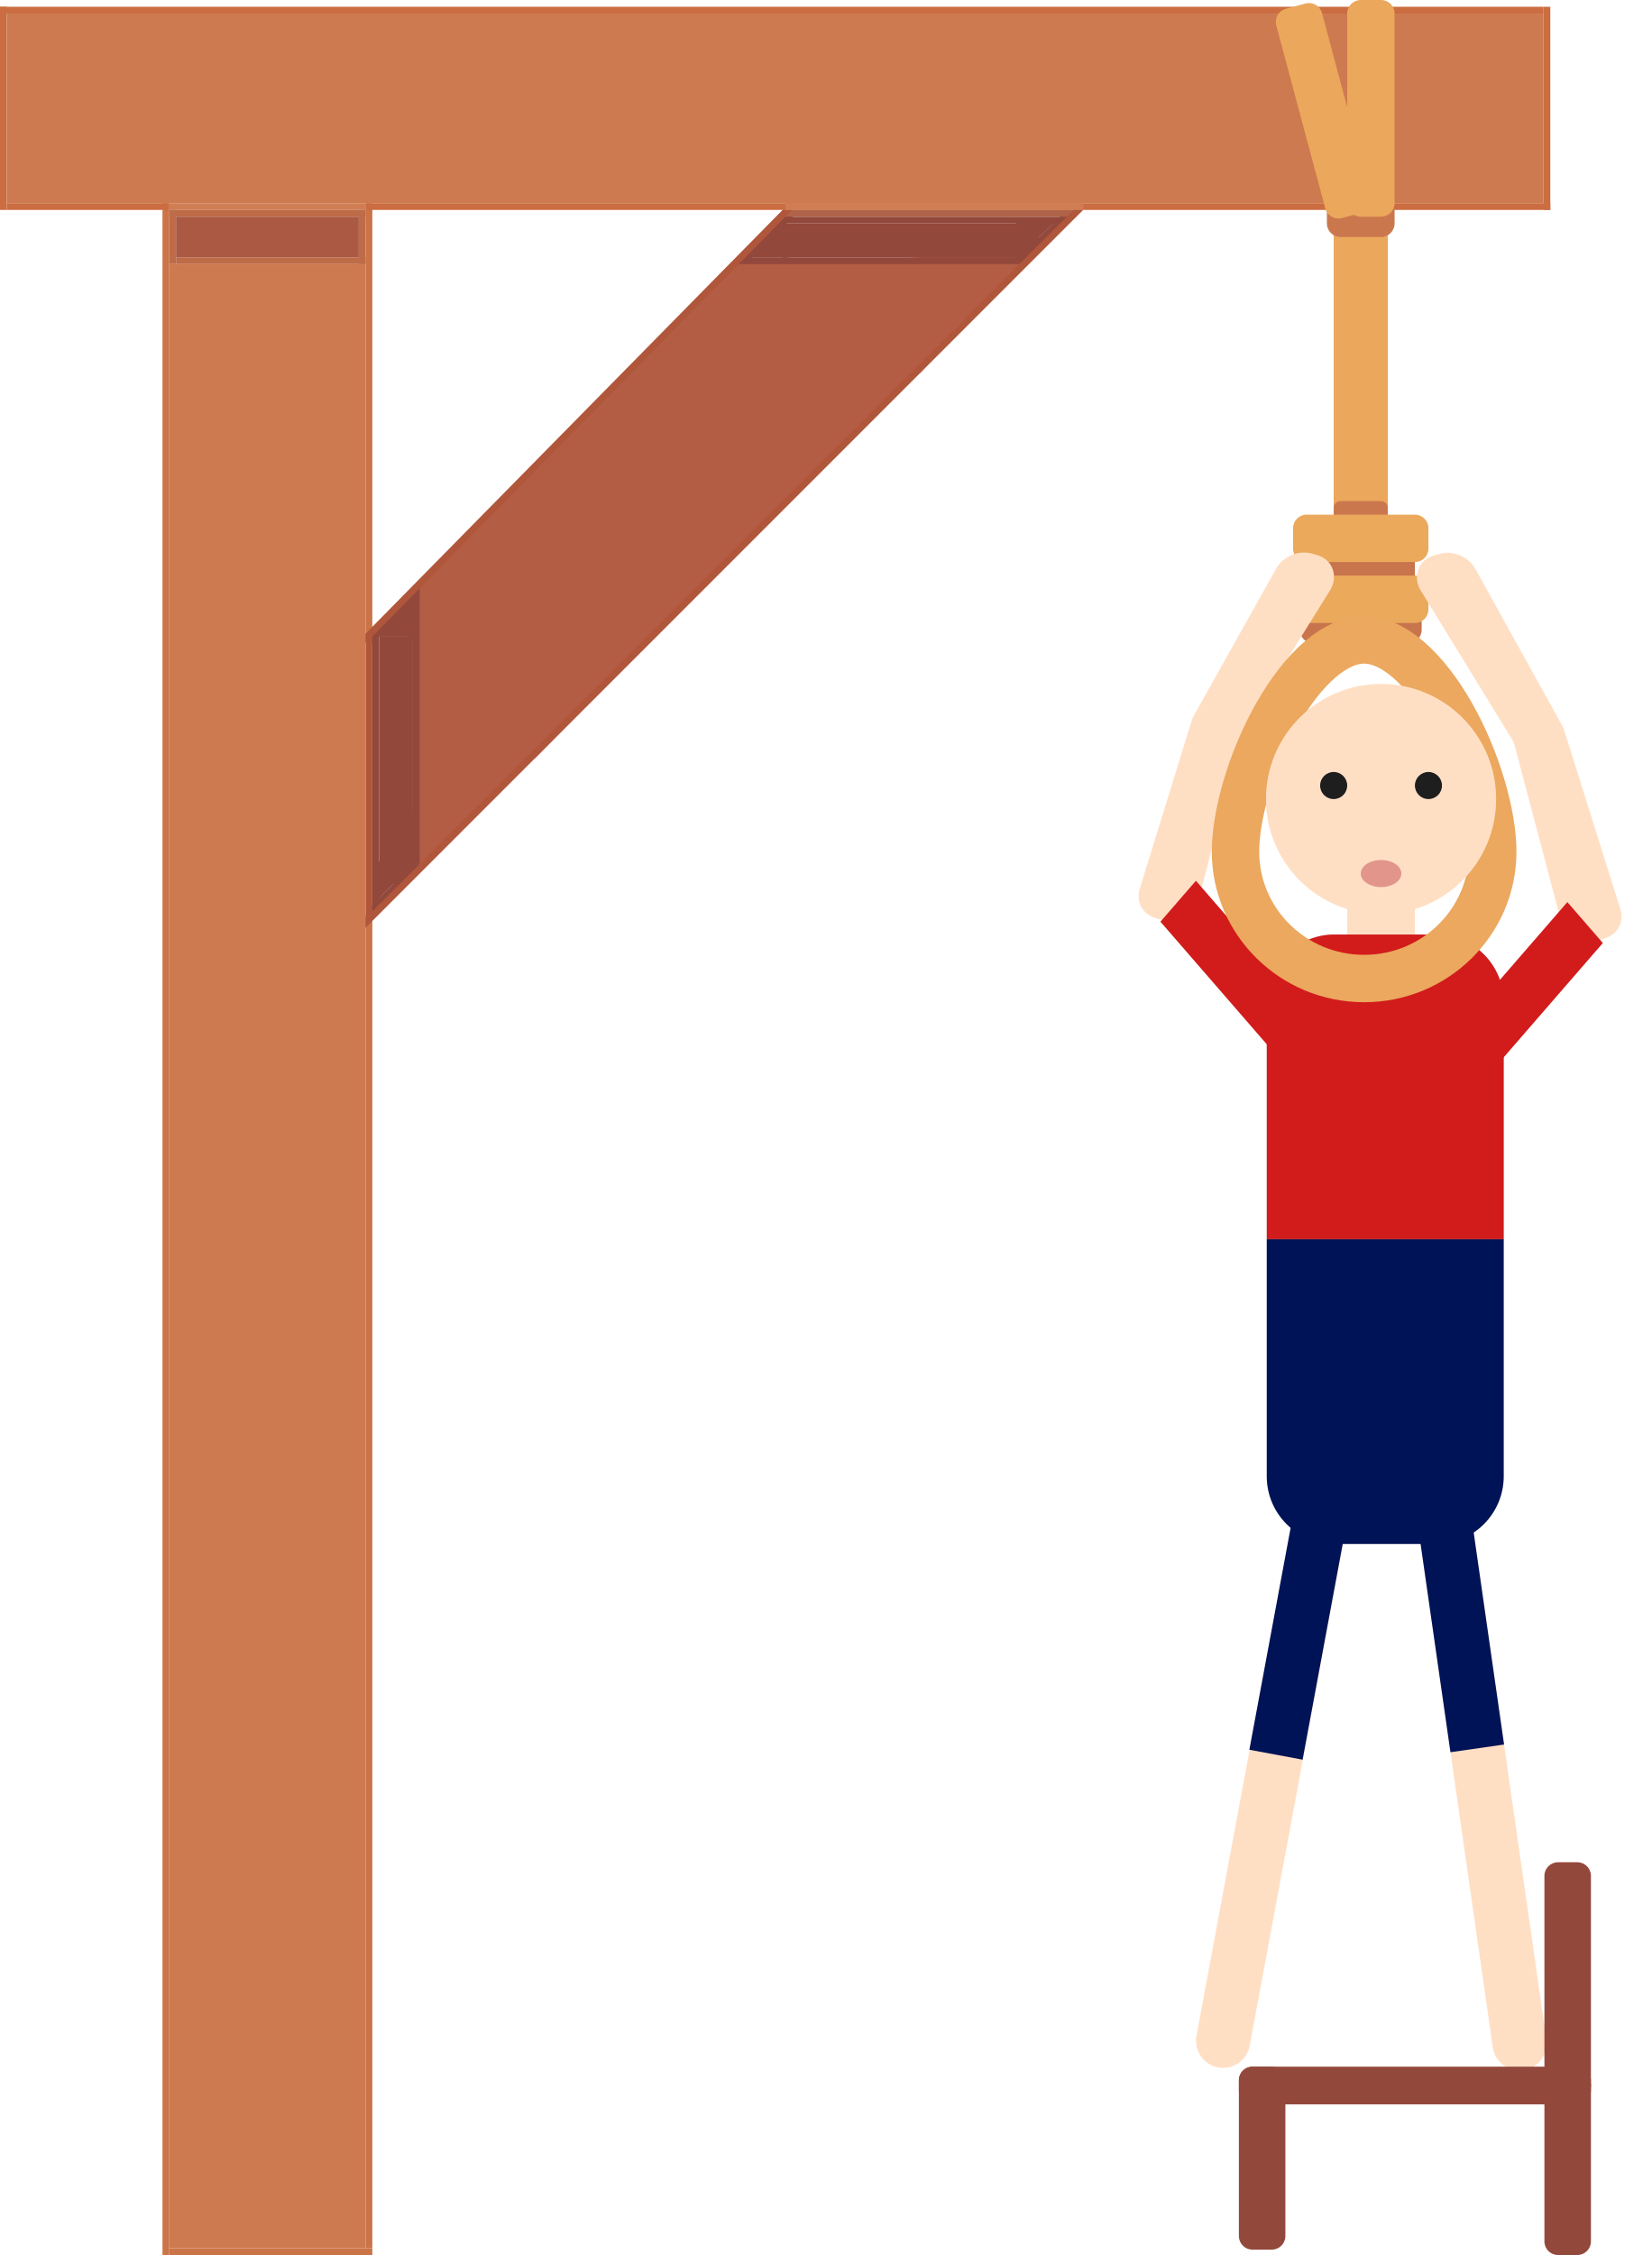
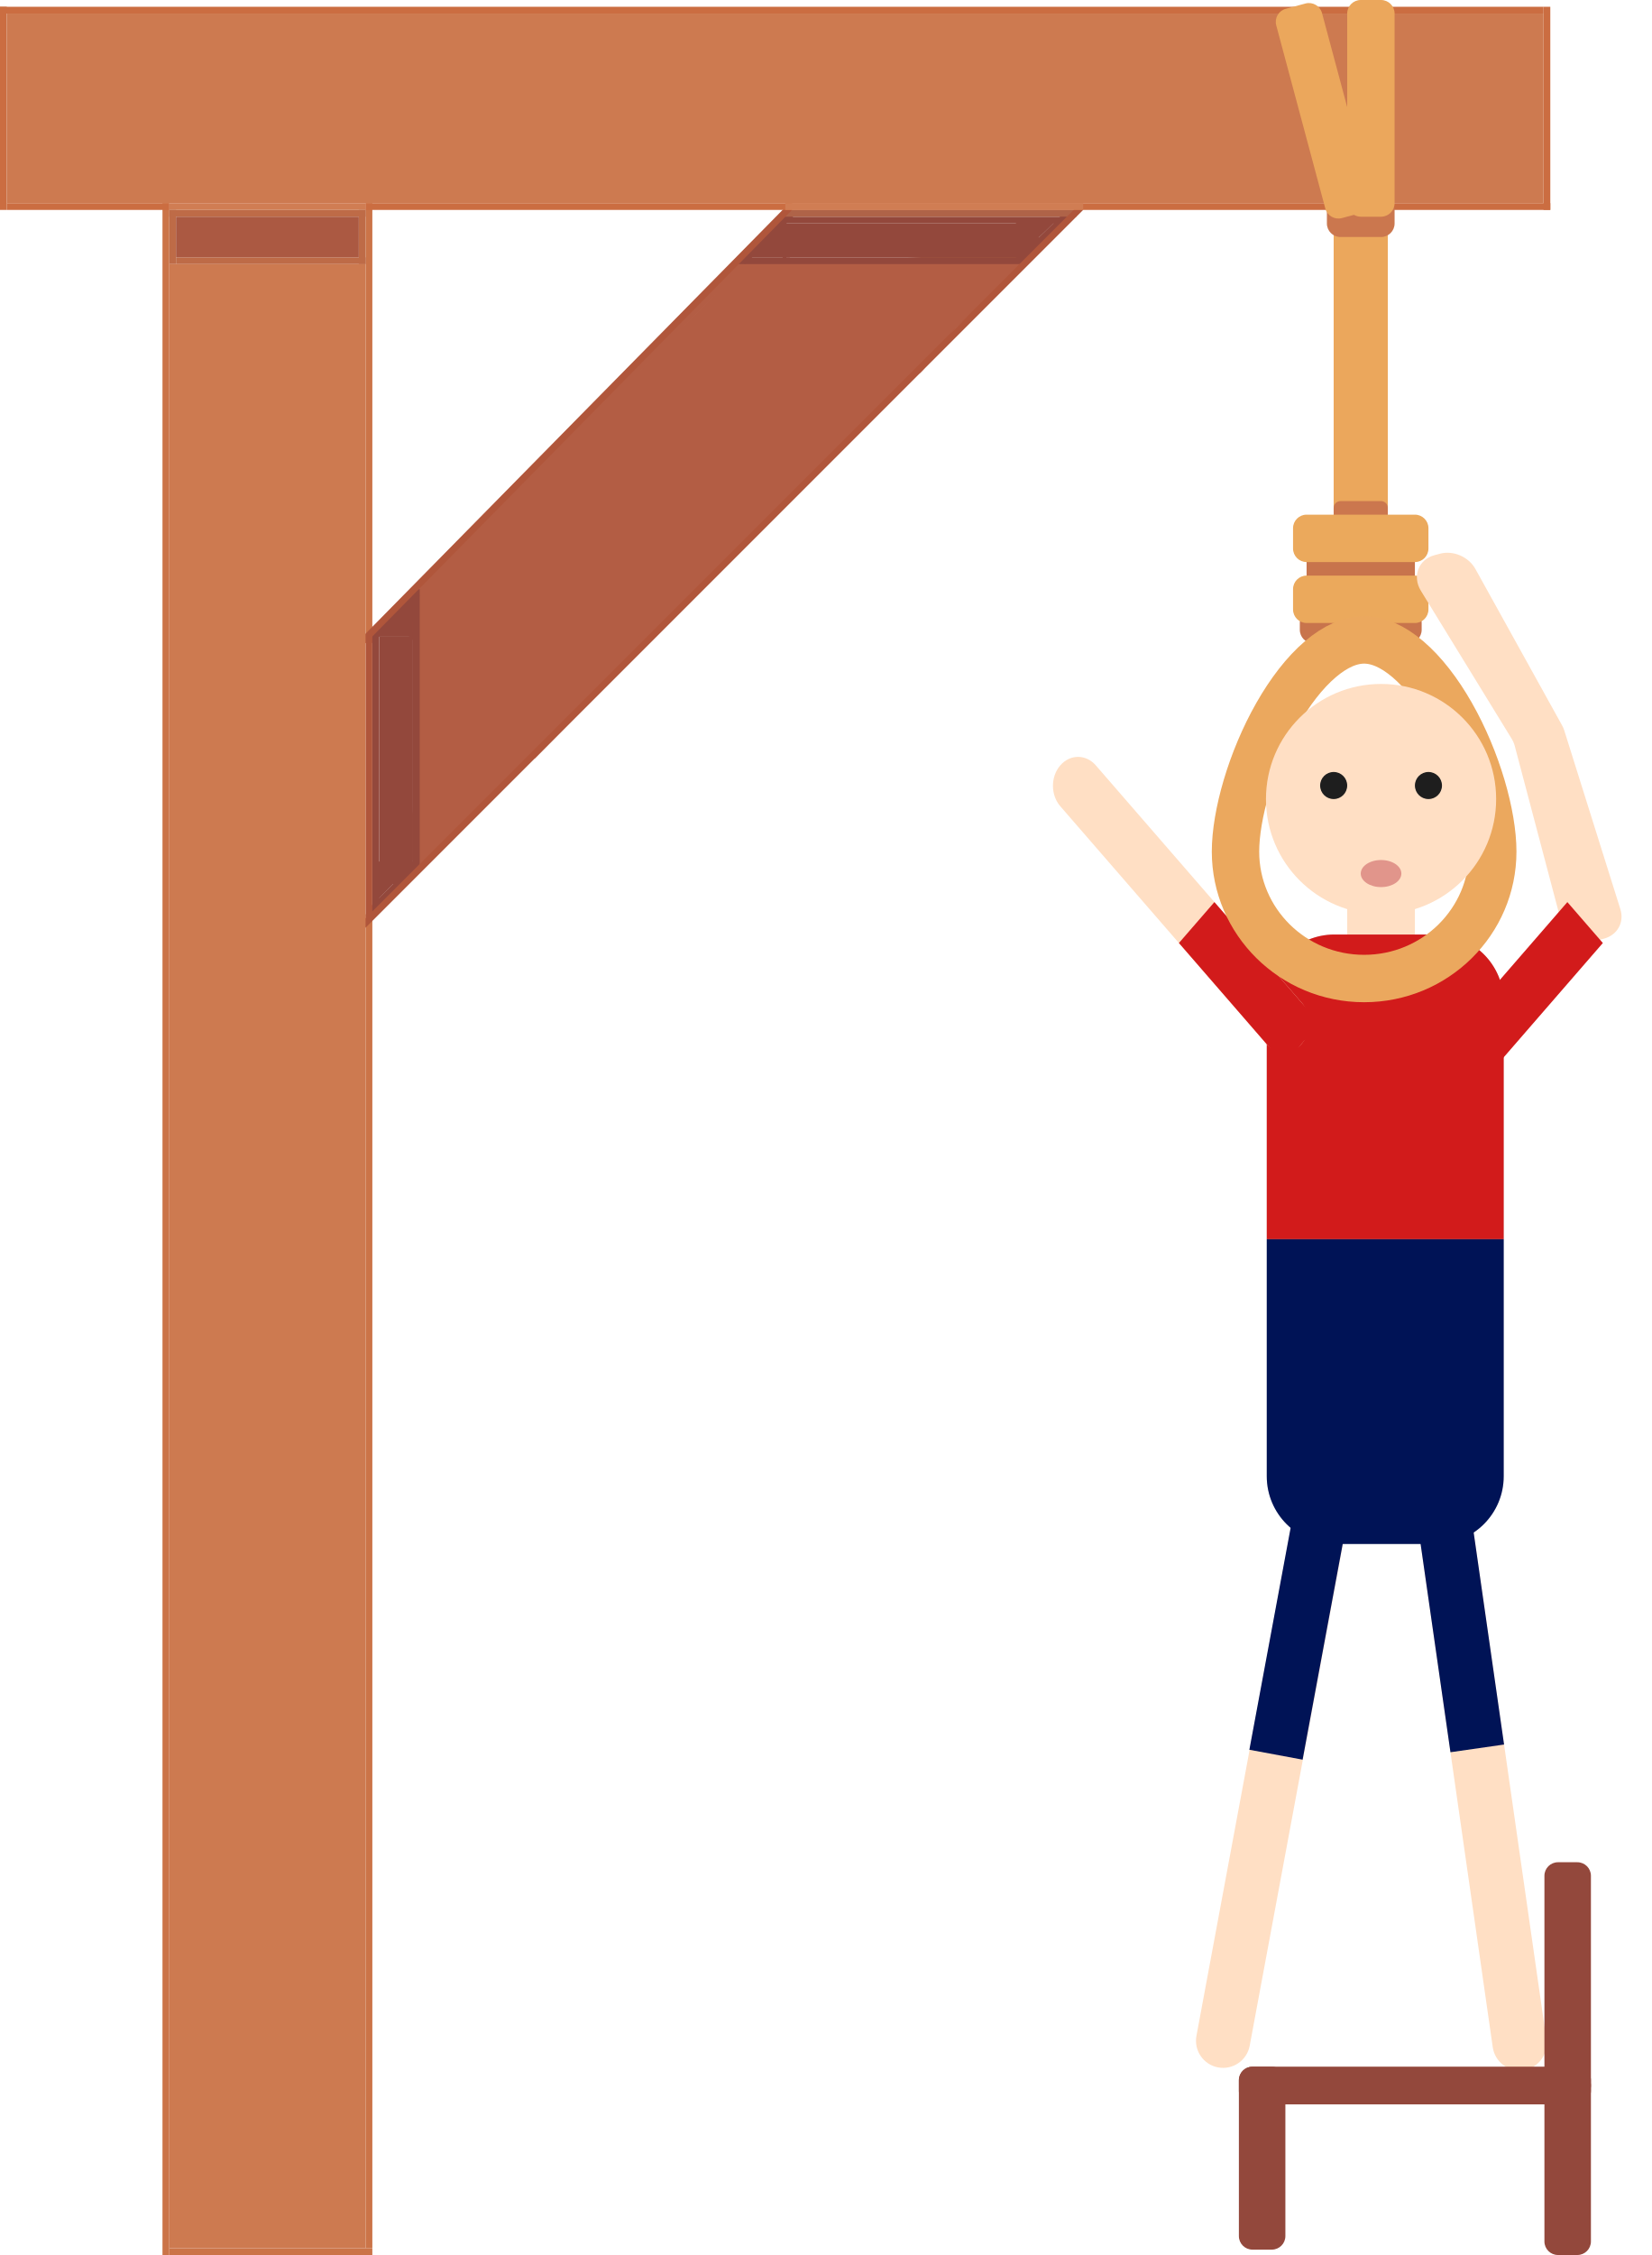
<svg xmlns="http://www.w3.org/2000/svg" width="244" height="333" viewBox="0 0 244 333" fill="none">
  <path d="M72.225 96.52C70.894 100.491 69.534 104.499 68.87 108.646C68.595 110.367 68.445 112.13 68.391 113.874C68.387 113.99 68.417 114.384 68.231 114.431C68.005 114.488 68.055 112.456 68.054 112.428C67.902 108.36 66.199 104.746 65.01 100.922C64.642 99.74 63.546 97.345 65.001 96.43C65.858 95.892 66.609 99.661 66.669 99.934C67.495 103.653 67.648 107.453 67.743 111.251C67.754 111.694 67.752 113.024 67.752 112.58C67.752 110.89 67.52 109.21 67.219 107.55C66.522 103.7 64.706 99.618 65.063 95.64C65.082 95.429 65.786 93.853 65.826 94.239C66.117 97.037 65.817 99.997 65.835 102.808C65.847 104.623 66.427 110.03 66.474 108.215C66.548 105.334 66.267 102.484 66.172 99.61C66.132 98.386 65.436 92.984 67.433 92.478" stroke="#B35D44" stroke-width="3" stroke-linecap="round" />
  <path d="M64.951 87.839C65.439 88.936 65.527 90.083 65.588 91.274C65.625 91.992 65.591 92.637 65.477 93.339C65.196 95.07 65.531 96.921 65.62 98.654C65.675 99.735 65.661 100.814 65.674 101.895C65.685 102.774 65.769 103.663 65.711 104.541C65.691 104.846 65.569 105.059 65.463 104.625C65.188 103.498 65.124 102.311 64.911 101.17C64.623 99.62 64.278 98.085 64.112 96.514C63.985 95.321 63.96 94.122 63.974 92.923C63.982 92.287 64.056 91.304 64.449 90.754C64.702 90.398 64.805 89.899 64.889 89.464C64.934 89.228 64.894 87.147 64.643 87.162C64.502 87.171 64.756 90.037 64.734 90.378C64.705 90.838 64.606 91.289 64.594 91.751C64.579 92.365 64.591 92.98 64.591 93.593C64.591 96 64.424 98.382 64.591 100.788C64.652 101.659 64.643 102.529 64.643 103.402C64.643 104.524 64.678 105.653 64.62 106.774C64.571 107.72 64.399 108.643 64.229 109.573C64.098 110.283 63.836 110.973 63.78 111.695C63.713 112.563 63.761 113.402 63.769 114.269C63.778 115.32 63.79 116.315 63.963 117.357C64.048 117.869 64.077 118.361 64.077 118.878C64.077 119.858 64.132 116.914 64.283 115.946C64.617 113.798 65.231 111.711 65.454 109.544C65.817 106.022 65.827 102.474 66.237 98.954C66.546 96.303 67.334 93.709 67.368 91.026C67.375 90.488 67.274 89.731 67.62 89.265C67.663 89.206 67.714 89.188 67.751 89.273C68.039 89.939 68.05 90.851 68.094 91.552C68.301 94.876 67.906 98.182 67.743 101.496C67.648 103.406 67.628 105.338 67.728 107.248C67.743 107.534 67.763 107.82 67.777 108.107C67.789 108.35 67.76 107.619 67.751 107.375C67.674 105.315 67.634 103.256 67.5 101.198C67.37 99.203 67.177 97.147 67.357 95.146C67.42 94.439 67.732 93.565 68.46 93.299C69.394 92.956 69.689 94.165 69.797 94.84C69.992 96.063 70.001 97.332 70.008 98.567C70.018 100.537 69.939 102.505 69.654 104.454C69.533 105.281 69.44 106.16 69.254 106.976C69.025 107.98 69.853 105.004 70.225 104.044C71.015 102.005 72.117 100.132 73.251 98.275C73.535 97.809 73.82 97.346 74.082 96.867C74.255 96.55 74.408 96.207 74.636 95.924C75.004 95.47 75.061 96.856 75.073 96.93C75.608 100.06 76.077 103.213 76.385 106.374C76.484 107.393 76.697 108.519 76.622 109.552C76.601 109.838 76.584 109.028 76.584 109.017C76.679 107.063 77.486 104.644 76.133 102.951C75.808 102.544 75.45 102.759 75.099 103.02C73.885 103.923 72.745 104.934 71.556 105.871C70.87 106.413 70.173 106.973 69.662 107.696C69.508 107.915 69.111 108.363 69.111 108.653C69.111 108.941 69.606 108.331 69.757 108.086C70.583 106.739 71.175 105.266 72.042 103.94C73.141 102.259 74.492 100.824 76.053 99.579C76.104 99.539 77.566 98.316 77.516 98.284C77.403 98.211 77.288 98.43 77.19 98.524C76.726 98.967 76.385 99.526 76.05 100.071C75.215 101.431 74.409 102.794 73.391 104.026C72.647 104.926 71.864 105.884 70.996 106.667C70.795 106.848 70.579 107.018 70.345 107.155C70.154 107.267 70.061 107.289 70.202 107.057C71.373 105.131 72.707 103.198 74.185 101.499C74.564 101.063 75.001 100.605 75.27 100.085C75.547 99.55 74.666 100.22 74.602 100.279C73.474 101.308 72.757 102.635 72.185 104.038C71.74 105.129 71.194 106.191 70.796 107.3C70.738 107.462 70.35 108.448 70.737 108.485C71.442 108.553 72.234 107.885 72.802 107.566C73.979 106.905 75.135 106.571 76.482 106.534C77.108 106.516 77.735 106.528 78.361 106.525C78.931 106.522 79.579 106.574 80.133 106.398C80.561 106.261 80.533 105.874 80.533 105.498C80.533 105.02 80.454 105.801 80.424 105.9C79.762 108.092 77.477 109.303 75.362 109.625C74.93 109.69 74.216 109.837 73.802 109.616C73.71 109.567 73.51 109.323 73.476 109.486C73.337 110.151 72.954 110.807 72.665 111.418C72.558 111.643 72.473 111.883 72.385 112.117C72.339 112.24 72.254 112.619 72.254 112.487C72.254 112.031 72.437 111.557 72.539 111.12C72.818 109.928 72.965 108.785 73.71 107.774C74.447 106.776 75.384 105.873 76.344 105.099C76.995 104.575 77.662 103.995 78.39 103.581C78.674 103.42 78.72 103.454 78.73 103.789C78.754 104.573 78.476 105.301 78.121 105.987C77.262 107.649 75.798 108.816 74.745 110.33C74.578 110.571 74.822 109.916 74.833 109.888C75.143 109.114 75.355 108.292 75.773 107.566C76.433 106.42 77.702 105.47 78.984 105.154C79.521 105.022 79.254 105.837 79.201 106.129C79.004 107.221 78.696 108.447 78.076 109.382C77.754 109.866 77.268 110.195 76.733 110.394C76.414 110.512 76.054 110.541 75.75 110.7C75.364 110.903 75.289 111.477 74.927 111.73C74.606 111.955 74.175 111.999 73.836 112.221C72.368 113.185 70.791 113.972 69.191 114.685C68.842 114.841 68.456 115.031 68.08 115.104C67.891 115.141 67.939 115.029 67.997 114.893C68.383 113.981 69.165 113.232 69.888 112.586C70.368 112.157 70.923 111.893 71.474 111.577C71.911 111.326 72.191 111.015 72.511 110.625C73.309 109.65 74.176 108.889 75.339 108.399" stroke="#B35D44" stroke-width="3" stroke-linecap="round" />
  <path d="M75.493 109.908C75.371 109.578 73.403 110.67 73.242 110.75C72.164 111.282 71.019 111.704 69.962 112.274C69.5 112.523 68.855 112.89 68.64 113.41C68.544 113.641 68.69 113.585 68.831 113.471C69.605 112.844 70.144 111.808 70.431 110.868C70.987 109.044 70.709 107.073 71.254 105.247C71.259 105.229 71.275 105.087 71.248 105.218C71.197 105.469 71.183 105.733 71.151 105.987C70.974 107.394 70.893 108.79 70.865 110.209C70.848 111.068 70.819 111.923 70.608 112.759C70.519 113.112 70.467 113.568 70.197 113.832C70.071 113.955 69.966 114.02 69.791 114.02C69.563 114.02 69.703 113.311 69.717 113.199C69.826 112.317 70.041 111.351 70.451 110.559C70.554 110.359 70.744 110.171 70.814 109.96" stroke="#B35D44" stroke-width="3" stroke-linecap="round" />
  <path d="M67.523 111.209C67.523 112.8 67.418 114.329 66.997 115.871C66.811 116.551 66.568 117.214 66.426 117.906C66.324 118.398 66.295 118.901 66.237 119.399C66.187 119.829 66.134 121.021 65.543 121.154C64.872 121.305 65.087 122.282 64.683 122.701C64.609 122.777 64.064 123.156 64.163 122.84C64.414 122.034 64.92 121.38 65.469 120.76C67.27 118.724 69.2 116.818 71.102 114.876C72.519 113.43 73.854 112.062 75.773 111.322C76.459 111.058 77.178 110.887 77.859 110.614C77.988 110.562 78.345 110.451 78.37 110.273C78.433 109.824 77.34 110.015 77.127 110.059C75.744 110.341 74.761 111.622 74.116 112.8C73.643 113.664 73.351 114.573 72.562 115.211C72.136 115.556 71.694 115.876 71.276 116.232C70.741 116.69 70.367 117.323 69.865 117.82C69.25 118.428 68.419 118.553 67.677 118.924C67.14 119.193 66.687 119.679 66.288 120.121C65.969 120.476 65.572 120.801 65.323 121.214C65.168 121.472 64.995 121.822 64.746 122.004C64.488 122.192 64.451 122.29 64.334 122.585C64.264 122.762 64.129 123.087 64.129 123.285C64.129 123.377 64.318 123.76 64.437 123.69C64.594 123.598 64.734 123.269 64.849 123.129C65.179 122.725 65.552 122.438 65.977 122.143C66.71 121.634 67.514 121.277 68.04 120.52C68.577 119.748 69.162 119.166 69.917 118.612C71.052 117.779 72.054 116.729 72.931 115.631C73.391 115.054 73.997 114.624 74.485 114.075C74.757 113.769 74.958 113.391 75.276 113.135C75.448 112.997 75.686 112.929 75.842 112.782C76.059 112.579 76.151 112.321 76.293 112.062C76.422 111.827 76.634 111.59 76.673 111.313C76.691 111.188 76.666 111.263 76.613 111.322C76.402 111.559 76.145 111.759 75.89 111.944C74.865 112.685 73.685 113.164 72.662 113.919C71.444 114.818 70.261 115.745 69.088 116.704C68.426 117.245 67.747 117.842 67.203 118.508C66.688 119.139 66.254 119.832 65.723 120.445C65.346 120.881 64.913 121.289 64.594 121.773C64.453 121.987 64.309 122.217 64.129 122.4C63.911 122.621 63.681 122.847 63.626 123.169C63.572 123.484 63.614 123.839 63.614 124.158C63.614 124.341 63.586 124.724 63.434 124.846C63.263 124.985 63.125 125.226 62.957 125.378C62.776 125.544 62.698 125.73 62.557 125.913C62.472 126.024 62.347 126.1 62.278 126.223C62.162 126.428 62.116 126.068 62.1 125.983C62.016 125.521 62.052 124.978 62.075 124.508C62.087 124.253 62.13 123.996 62.175 123.745C62.265 123.232 62.226 122.698 62.226 122.18C62.226 121.717 62.199 121.244 62.289 120.787C62.354 120.456 62.441 120.135 62.472 119.798C62.536 119.095 62.535 118.397 62.535 117.692C62.535 116.935 62.535 116.177 62.535 115.42C62.535 114.354 62.642 113.292 62.637 112.227C62.632 110.95 62.529 109.677 62.546 108.399C62.556 107.614 62.61 106.83 62.575 106.045C62.532 105.089 62.555 104.151 62.583 103.197C62.608 102.351 62.648 101.509 62.689 100.664C62.795 98.479 62.798 96.317 62.637 94.131C62.584 93.399 62.559 92.652 62.472 91.922C62.413 91.43 62.175 91.003 62.175 90.491C62.175 89.797 62.09 89.151 62.226 88.464" stroke="#B35D44" stroke-width="3" stroke-linecap="round" />
  <path d="M109.638 39.641C109.971 39.641 110.281 39.805 110.598 39.89C111.486 40.129 112.368 40.311 113.289 40.318C115.684 40.337 118.072 40.221 120.465 40.214C122.688 40.207 124.902 39.965 127.122 39.89C128.679 39.837 130.244 39.703 131.801 39.693C133.988 39.68 136.16 39.381 138.344 39.381C140.268 39.381 142.23 39.345 144.143 39.109C145.35 38.961 146.583 38.821 147.794 38.757C147.862 38.753 147.995 38.653 148 38.768C148.006 38.929 147.916 39.051 147.834 39.184C147.483 39.755 146.828 40.24 146.343 40.682C145.913 41.074 145.397 41.289 144.937 41.631C144.547 41.921 144.185 42.257 143.8 42.556C142.915 43.245 141.985 43.864 141.106 44.563C140.363 45.154 139.834 45.831 139.306 46.619C138.53 47.777 137.663 48.972 136.664 49.941C135.552 51.019 134.131 51.604 133.164 52.839C132.648 53.497 132.386 54.367 131.984 55.097C131.628 55.743 131.218 56.345 130.567 56.711C130.136 56.953 129.65 57.162 129.182 57.315C129.093 57.344 128.338 57.65 128.702 57.65C129.75 57.65 130.652 56.427 131.276 55.736C132.973 53.855 134.839 52.304 136.927 50.896C137.239 50.685 137.578 50.495 137.872 50.257C138.074 50.093 138.265 49.926 138.438 49.73C138.748 49.38 138.891 48.92 139.161 48.539C139.739 47.719 140.526 46.998 141.266 46.327C141.595 46.028 141.89 45.684 142.269 45.448C142.633 45.22 143.006 45.009 143.343 44.739C144.075 44.153 144.488 43.396 144.709 42.504" stroke="#B35D44" stroke-width="3" stroke-linecap="round" />
  <path d="M144.143 39.641C143.406 40.387 142.529 40.988 141.755 41.694C140.424 42.907 139.201 44.191 138.112 45.633C136.915 47.217 135.878 48.954 134.475 50.369C133.528 51.325 132.379 52.156 131.07 52.503C130.845 52.563 129.75 52.852 129.55 52.549C129.447 52.394 129.968 51.865 130.042 51.786C130.623 51.159 131.233 50.559 131.83 49.947C132.614 49.143 133.356 48.282 134.027 47.379C134.394 46.885 134.71 46.283 135.172 45.87C135.186 45.858 135.342 45.7 135.327 45.829C135.279 46.237 135.013 46.679 134.841 47.038C134.026 48.739 133.216 50.452 132.327 52.116C131.572 53.529 130.703 54.834 129.519 55.915C128.703 56.66 127.789 57.29 126.899 57.939C126.496 58.233 126.115 58.546 125.725 58.853C125.642 58.918 125.841 58.676 125.902 58.59C126.141 58.253 126.36 57.902 126.593 57.561C128.609 54.613 130.388 51.471 132.873 48.883C135.458 46.19 138.546 44.075 141.552 41.905C141.587 41.88 142.447 41.291 142.36 41.174C142.227 40.993 141.286 41.721 141.212 41.775C140.105 42.584 139.171 43.581 138.235 44.58C137.172 45.715 136.146 46.889 135.127 48.065C133.755 49.646 132.355 51.369 130.581 52.509C130.473 52.579 129.892 53.018 129.984 52.642C130.266 51.5 130.739 50.372 131.161 49.279C131.732 47.801 132.429 46.44 133.247 45.089C133.878 44.047 134.507 43.016 135.39 42.168C135.861 41.716 136.37 41.323 136.938 41.006C137.072 40.931 137.088 40.913 136.989 41.064C136.711 41.489 136.465 41.932 136.218 42.377C134.324 45.785 132.552 49.479 129.63 52.121C127.68 53.886 125.393 55.149 123.351 56.783C123.173 56.925 122.983 57.062 122.822 57.225C122.812 57.235 122.65 57.477 122.634 57.477C122.541 57.477 122.748 57.329 122.808 57.257C123.149 56.849 123.507 56.454 123.831 56.031C125.014 54.485 125.901 52.73 127.165 51.242C128.717 49.415 130.7 47.955 132.578 46.494C133.995 45.393 135.379 44.284 136.529 42.891C136.961 42.369 137.379 41.829 137.641 41.197C137.831 40.736 137.345 41.827 137.324 41.865C136.325 43.614 135.052 45.232 133.704 46.714C131.857 48.745 129.733 50.955 127.116 51.942C126.989 51.99 127.09 51.769 127.096 51.751C127.294 51.21 127.626 50.708 127.95 50.239C129.126 48.542 130.73 47.164 132.378 45.954C135.032 44.005 137.974 42.473 140.546 40.41C140.586 40.378 141.188 39.797 140.932 40.092C140.323 40.793 139.665 41.458 138.975 42.076C137.541 43.359 136.027 44.585 134.43 45.656C132.475 46.966 130.347 47.957 128.213 48.923C125.834 50.001 123.45 51.066 121.065 52.133C119.992 52.613 118.729 53.036 117.777 53.752C117.513 53.951 118.476 53.745 118.523 53.729C119.994 53.231 121.291 52.062 122.457 51.069C124.902 48.985 127.156 46.608 129.882 44.884C130.018 44.797 130.165 44.684 130.316 44.62C130.446 44.566 130.344 44.911 130.304 45.048C129.687 47.199 128.598 49.244 127.585 51.219C126.211 53.897 124.554 56.93 121.465 57.795C121.191 57.872 120.694 58.053 120.765 57.584C120.823 57.207 120.972 56.829 121.088 56.471C121.394 55.526 121.717 54.589 122.094 53.671C122.661 52.292 123.384 51.033 124.288 49.854C124.783 49.209 125.305 48.508 126.008 48.079C127.549 47.138 126.513 50.553 126.299 50.994C125.74 52.144 124.793 53.3 123.625 53.853C122.633 54.324 121.462 54.079 120.563 53.504C120.023 53.159 119.028 52.423 119.097 51.659C119.142 51.16 120.076 51.024 120.431 50.947C123.31 50.323 125.771 48.696 128.019 46.818C129.132 45.888 130.189 44.974 131.45 44.25C132.227 43.804 133.072 43.464 133.83 42.984C133.897 42.941 134.143 42.816 133.998 42.735C133.609 42.519 133.118 42.406 132.678 42.406C131.554 42.406 130.431 42.661 129.322 42.816C127.64 43.051 125.956 43.261 124.276 43.513C123.495 43.63 122.708 43.753 121.917 43.753C121.885 43.753 121.698 43.776 121.814 43.71C122.147 43.519 122.522 43.387 122.891 43.29C124.498 42.868 126.227 42.855 127.876 42.828C129.981 42.794 132.088 42.859 134.193 42.805C134.936 42.785 135.677 42.739 136.412 42.62C136.736 42.567 137.169 42.517 137.452 42.319C137.672 42.165 136.926 42.07 136.901 42.067C135.95 41.968 134.971 42.06 134.024 42.151C132.052 42.34 130.101 42.419 128.119 42.391C124.769 42.343 121.449 42.005 118.117 41.683C115.645 41.443 113.163 41.117 110.678 41.055C110.193 41.043 109.706 41.042 109.221 41.047C109.127 41.047 108.737 41.004 108.672 41.139C108.628 41.232 110.006 41.475 110.072 41.486C111.603 41.731 113.165 41.789 114.706 41.931C116.931 42.137 119.144 42.388 121.38 42.44C122.222 42.46 123.179 42.354 124.011 42.53C124.352 42.602 123.32 42.62 122.974 42.66C119.249 43.096 115.434 42.764 111.741 43.481C111.447 43.538 111.157 43.612 110.869 43.695C110.766 43.725 110.458 43.783 110.564 43.802C110.695 43.826 110.87 43.804 110.998 43.805C111.745 43.809 112.491 43.83 113.238 43.869C115.229 43.971 117.221 44.106 119.211 44.224C120.924 44.326 122.661 44.473 124.328 44.91C124.464 44.945 125.612 45.158 125.182 45.479C124.44 46.035 123.266 46.056 122.391 46.095C120.529 46.18 118.664 46.155 116.806 46.02C116.085 45.968 115.356 45.91 114.632 45.939C113.974 45.966 115.948 45.991 116.606 45.991C118.729 45.991 120.851 46.048 122.974 46.084C124.688 46.112 126.396 46.159 128.096 46.405C128.338 46.44 128.689 46.454 128.919 46.564C129.041 46.622 128.698 46.731 128.57 46.775C127.267 47.224 125.742 47.15 124.391 47.113C122.196 47.053 120.023 46.692 117.831 46.63C117.308 46.615 116.436 46.506 116.037 46.968C115.841 47.196 115.828 47.511 116.063 47.712C116.731 48.283 117.916 48.218 118.723 48.183C120.461 48.108 122.215 47.74 123.894 47.289C124.801 47.046 126.014 46.832 126.693 46.107C126.968 45.813 127.115 45.333 126.888 44.97C126.342 44.1 124.891 43.789 123.962 43.724C123.189 43.67 122.455 43.833 121.871 44.366C121.804 44.427 121.447 44.663 121.665 44.702C122.326 44.819 122.913 45.039 123.537 45.294C124.614 45.734 125.68 46.267 126.802 46.581C127.393 46.746 128.002 46.814 128.61 46.873C129.297 46.939 127.241 46.702 126.556 46.616" stroke="#B35D44" stroke-width="3" stroke-linecap="round" />
  <path d="M132.375 56.246C132.391 56.17 132.497 56.074 132.542 56.009C132.688 55.799 132.861 55.614 133.009 55.406C133.301 54.994 133.427 54.529 133.669 54.098C133.882 53.72 134.106 53.336 134.413 53.025C134.708 52.726 134.961 52.389 135.239 52.073C135.657 51.598 136.086 51.132 136.505 50.657C137.315 49.739 138.096 48.766 138.995 47.934C139.563 47.409 140.182 46.939 140.74 46.403C140.958 46.194 141.146 45.956 141.363 45.746C141.572 45.543 141.803 45.368 142.024 45.178C142.402 44.853 142.75 44.492 143.146 44.187C143.481 43.929 143.835 43.698 144.153 43.416C144.378 43.216 144.586 42.998 144.853 42.85C145.104 42.712 145.348 42.582 145.584 42.419C145.79 42.278 146.036 42.21 146.25 42.081C146.472 41.946 146.685 41.807 146.912 41.68C147.22 41.509 147.446 41.235 147.655 40.966C147.933 40.608 148.232 40.294 148.558 39.981C148.639 39.903 148.742 39.838 148.827 39.768C148.97 39.652 149.12 39.526 149.238 39.381C149.277 39.333 149.33 39.26 149.356 39.204C149.381 39.151 149.219 39.276 149.203 39.287C148.999 39.425 148.834 39.675 148.619 39.782" stroke="#B35D44" stroke-width="3" stroke-linecap="round" />
  <path d="M134.991 53.878C135.194 53.695 135.329 53.469 135.52 53.278C135.616 53.183 135.725 53.001 135.844 52.942" stroke="#B35D44" stroke-width="3" stroke-linecap="round" />
  <rect x="61.825" y="87.876" width="68.627" height="27.804" transform="rotate(-45.4139 61.8253 87.8757)" fill="#B35D44" />
  <line x1="61.643" y1="87.65" x2="116.643" y2="31.65" stroke="#B35D44" />
  <line x1="78.643" y1="111.65" x2="133.643" y2="55.65" stroke="#B35D44" />
  <line x1="78.643" y1="110.65" x2="133.643" y2="54.65" stroke="#B35D44" />
  <line x1="55.5" y1="94" x2="55.5" y2="134" stroke="#93483C" />
  <line x1="61.5" y1="87" x2="61.5" y2="128" stroke="#93483C" />
  <line x1="54.646" y1="134.646" x2="61.646" y2="127.646" stroke="#93483C" />
  <line x1="54.646" y1="94.646" x2="61.646" y2="87.646" stroke="#93483C" />
  <rect x="56" y="94" width="5" height="34" fill="#93483C" />
  <path d="M58.5 91L61.531 94H55.469L58.5 91Z" fill="#93483C" />
  <path d="M58.5 91L61.531 94H55.469L58.5 91Z" fill="#93483C" />
  <path d="M58.571 129.999L55.143 133.463L55.143 126.536L58.571 129.999Z" fill="#93483C" />
  <path d="M58.571 129.999L55.143 133.463L55.143 126.536L58.571 129.999Z" fill="#93483C" />
  <path d="M58.5 131L55.469 127.25L61.531 127.25L58.5 131Z" fill="#93483C" />
  <path d="M58.5 131L55.469 127.25L61.531 127.25L58.5 131Z" fill="#93483C" />
  <path d="M58 91.5L61 88.469L61 94.531L58 91.5Z" fill="#93483C" />
  <path d="M58 91.5L61 88.469L61 94.531L58 91.5Z" fill="#93483C" />
  <line y1="-0.5" x2="40.833" y2="-0.5" transform="matrix(1 4.28193e-08 4.4622e-08 -1 116.146 32)" stroke="#93483C" />
  <line y1="-0.5" x2="41.854" y2="-0.5" transform="matrix(1 4.28193e-08 4.4622e-08 -1 109 38)" stroke="#93483C" />
  <line y1="-0.5" x2="10.003" y2="-0.5" transform="matrix(-0.714359 0.69978 0.714359 0.69978 158 32)" stroke="#93483C" />
  <line y1="-0.5" x2="10.003" y2="-0.5" transform="matrix(-0.714359 0.69978 0.714359 0.69978 117.167 32)" stroke="#93483C" />
  <rect width="5" height="34.708" transform="matrix(-4.4622e-08 1 1 4.28193e-08 116.146 33)" fill="#93483C" />
  <path d="M113.083 35.5L116.146 38.531L116.146 32.469L113.083 35.5Z" fill="#93483C" />
  <path d="M113.083 35.5L116.146 38.531L116.146 32.469L113.083 35.5Z" fill="#93483C" />
  <path d="M152.895 35.571L156.43 32.143H149.359L152.895 35.571Z" fill="#93483C" />
  <path d="M152.895 35.571L156.43 32.143H149.359L152.895 35.571Z" fill="#93483C" />
  <path d="M153.917 35.5L150.089 32.469L150.089 38.531L153.917 35.5Z" fill="#93483C" />
  <path d="M153.917 35.5L150.089 32.469L150.089 38.531L153.917 35.5Z" fill="#93483C" />
  <path d="M113.594 35L110.499 38L116.688 38L113.594 35Z" fill="#93483C" />
  <path d="M113.594 35L110.499 38L116.688 38L113.594 35Z" fill="#93483C" />
  <line x1="116" y1="31.5" x2="159" y2="31.5" stroke="#AF6348" />
  <line x1="54.5" y1="30" x2="54.5" y2="94" stroke="#CB7448" />
  <line x1="25" y1="332.5" x2="55" y2="332.5" stroke="#CB7448" />
  <line x1="24.5" y1="333" x2="24.5" y2="30" stroke="#CB7448" />
  <line x1="54.5" y1="332" x2="54.5" y2="135" stroke="#CB7448" />
  <line x1="53.644" y1="94.649" x2="116.644" y2="30.649" stroke="#B0563B" />
  <line x1="53.646" y1="136.646" x2="159.646" y2="30.646" stroke="#B0563B" />
  <line x1="54.5" y1="94" x2="54.5" y2="136" stroke="#B0563B" />
  <line x1="25" y1="30.5" x2="1" y2="30.5" stroke="#CB6D41" />
  <line x1="0.5" y1="31" x2="0.5" y2="1" stroke="#CB6D41" />
  <line y1="1.5" x2="228" y2="1.5" stroke="#CB6D41" />
  <line x1="228.5" y1="1" x2="228.5" y2="31" stroke="#CB6D41" />
  <line x1="117" y1="30.5" x2="54" y2="30.5" stroke="#CB6D41" />
  <line x1="116" y1="30.5" x2="229" y2="30.5" stroke="#CB6D41" />
  <rect x="1" y="2" width="227" height="28" fill="#CD7A50" />
  <line x1="25" y1="30.5" x2="54" y2="30.5" stroke="#D07D53" />
  <line x1="116" y1="30.5" x2="160" y2="30.5" stroke="#D07D53" />
  <line x1="25" y1="31.5" x2="54" y2="31.5" stroke="#BE6B47" />
  <line x1="25.5" y1="31" x2="25.5" y2="39" stroke="#BE6B47" />
  <line x1="26" y1="38.5" x2="54" y2="38.5" stroke="#BE6B47" />
  <line x1="53.5" y1="39" x2="53.5" y2="31" stroke="#BE6B47" />
  <rect x="26" y="32" width="27" height="6" fill="#AB5942" />
  <rect x="25" y="39" width="29" height="293" fill="#CD7A50" />
  <rect x="197" y="30" width="8" height="50" rx="2" fill="#EBA75C" />
  <rect x="196" y="29" width="10" height="6" rx="2" fill="#CB774E" />
  <rect x="197" y="74" width="8" height="6" rx="1" fill="#CB774E" />
  <rect x="199" width="7" height="32" rx="2" fill="#EBA75C" />
  <rect x="188" y="1.812" width="7" height="32" rx="2" transform="rotate(-15 188 1.81177)" fill="#EBA75C" />
  <rect x="193" y="81" width="16" height="7" rx="2" fill="#C8744C" />
  <rect x="191" y="76" width="20" height="7" rx="2" fill="#EBA95C" />
  <rect x="192" y="90" width="18" height="5" rx="2" fill="#C8744C" />
  <rect x="191" y="85" width="20" height="7" rx="2" fill="#EBA95C" />
  <rect x="199" y="126" width="10" height="12" fill="#FFDFC4" />
  <rect x="191.54" y="221" width="8" height="85" rx="4" transform="rotate(10.534 191.54 221)" fill="#FFDFC4" />
-   <rect x="209" y="222.135" width="8" height="85" rx="4" transform="rotate(-8.16116 209 222.135)" fill="#FFDFC4" />
+   <rect x="209" y="222.136" width="8" height="85" rx="4" transform="rotate(-8.16116 209 222.136)" fill="#FFDFC4" />
  <rect x="187.118" y="138" width="35" height="90" rx="10" fill="#D9D9D9" />
  <path d="M187.118 148C187.118 142.477 191.595 138 197.118 138H212.118C217.641 138 222.118 142.477 222.118 148V183H187.118V148Z" fill="#D21B1B" />
  <path d="M222.118 218C222.118 223.523 217.641 228 212.118 228L197.118 228C191.595 228 187.118 223.523 187.118 218L187.118 183L222.118 183L222.118 218Z" fill="#001356" />
-   <rect x="209" y="222.135" width="8" height="36.993" transform="rotate(-8.16116 209 222.135)" fill="#001356" />
-   <path d="M239.352 134.268C239.96 136.203 238.909 138.083 236.922 138.615L236.108 138.833C233.755 139.464 231.1 137.962 230.49 135.654L223.748 110.153C223.649 109.78 223.492 109.416 223.281 109.073L209.884 87.243C208.576 85.112 209.529 82.619 211.896 81.984L212.696 81.77C214.672 81.241 216.936 82.217 217.943 84.032L230.739 107.116C230.873 107.357 230.981 107.608 231.062 107.865L239.352 134.268Z" fill="#FFDFC4" />
-   <path d="M168.348 131.272C167.752 133.202 168.804 135.072 170.784 135.602L171.509 135.797C173.873 136.43 176.537 134.912 177.134 132.592L183.28 108.695C183.38 108.305 183.545 107.924 183.767 107.566L196.445 87.211C197.774 85.076 196.825 82.565 194.447 81.928L193.737 81.738C191.768 81.21 189.512 82.177 188.5 83.983L176.362 105.639C176.221 105.891 176.108 106.154 176.025 106.422L168.348 131.272Z" fill="#FFDFC4" />
+   <rect x="209" y="222.136" width="8" height="36.993" transform="rotate(-8.16116 209 222.136)" fill="#001356" />
+   <path d="M239.352 134.268C239.96 136.203 238.909 138.083 236.922 138.615L236.108 138.834C233.755 139.464 231.1 137.962 230.49 135.654L223.748 110.153C223.649 109.78 223.492 109.416 223.281 109.073L209.884 87.243C208.576 85.112 209.529 82.619 211.896 81.985L212.696 81.77C214.672 81.241 216.936 82.217 217.943 84.032L230.739 107.116C230.873 107.358 230.981 107.609 231.062 107.865L239.352 134.268Z" fill="#FFDFC4" />
  <rect width="8" height="23.681" transform="matrix(-0.655362 -0.755315 0.655362 -0.755315 221.243 157.142)" fill="#D21B1B" />
-   <rect width="8" height="27.849" transform="matrix(0.655362 -0.755315 -0.655362 -0.755315 189.661 157.142)" fill="#D21B1B" />
+   <rect width="8" height="54.414" rx="4" transform="matrix(0.655362 -0.755315 -0.655362 -0.755315 189.661 157.142)" fill="#FFDFC4" />
+   <rect width="8" height="23.681" transform="matrix(0.655362 -0.755315 -0.655362 -0.755315 189.661 157.142)" fill="#D21B1B" />
  <rect x="191.311" y="222.021" width="8" height="36.993" transform="rotate(10.534 191.311 222.021)" fill="#001356" />
-   <path d="M220.5 125.763C220.5 136.072 212.032 144.5 201.5 144.5C190.968 144.5 182.5 136.072 182.5 125.763C182.5 120.366 184.785 112.268 188.632 105.507C190.538 102.158 192.724 99.324 195.015 97.366C197.309 95.406 199.492 94.5 201.5 94.5C203.509 94.5 205.691 95.406 207.985 97.366C210.277 99.324 212.463 102.158 214.368 105.507C218.215 112.268 220.5 120.366 220.5 125.763Z" stroke="#EBA85E" stroke-width="7" />
+   <path d="M220.5 125.763C220.5 136.072 212.032 144.5 201.5 144.5C190.968 144.5 182.5 136.072 182.5 125.763C182.5 120.366 184.785 112.268 188.632 105.507C190.538 102.158 192.724 99.324 195.015 97.366C197.309 95.407 199.492 94.5 201.5 94.5C203.509 94.5 205.691 95.407 207.985 97.366C210.277 99.324 212.463 102.158 214.368 105.507C218.215 112.268 220.5 120.366 220.5 125.763Z" stroke="#EBA85E" stroke-width="7" />
  <circle cx="204" cy="118" r="17" fill="#FFDFC4" />
  <circle cx="211" cy="116" r="2" fill="#1E1E1E" />
  <circle cx="197" cy="116" r="2" fill="#1E1E1E" />
  <ellipse cx="204" cy="129" rx="3" ry="2" fill="#E1958B" />
  <rect x="183" y="305.192" width="6.868" height="27.014" rx="2" fill="#93483C" />
  <rect x="228.132" y="305.986" width="6.868" height="27.014" rx="2" fill="#93483C" />
  <rect x="235" y="305.192" width="5.562" height="52" rx="2" transform="rotate(90 235 305.192)" fill="#93483C" />
  <rect x="235" y="309.959" width="6.868" height="34.959" rx="2" transform="rotate(-180 235 309.959)" fill="#93483C" />
</svg>
